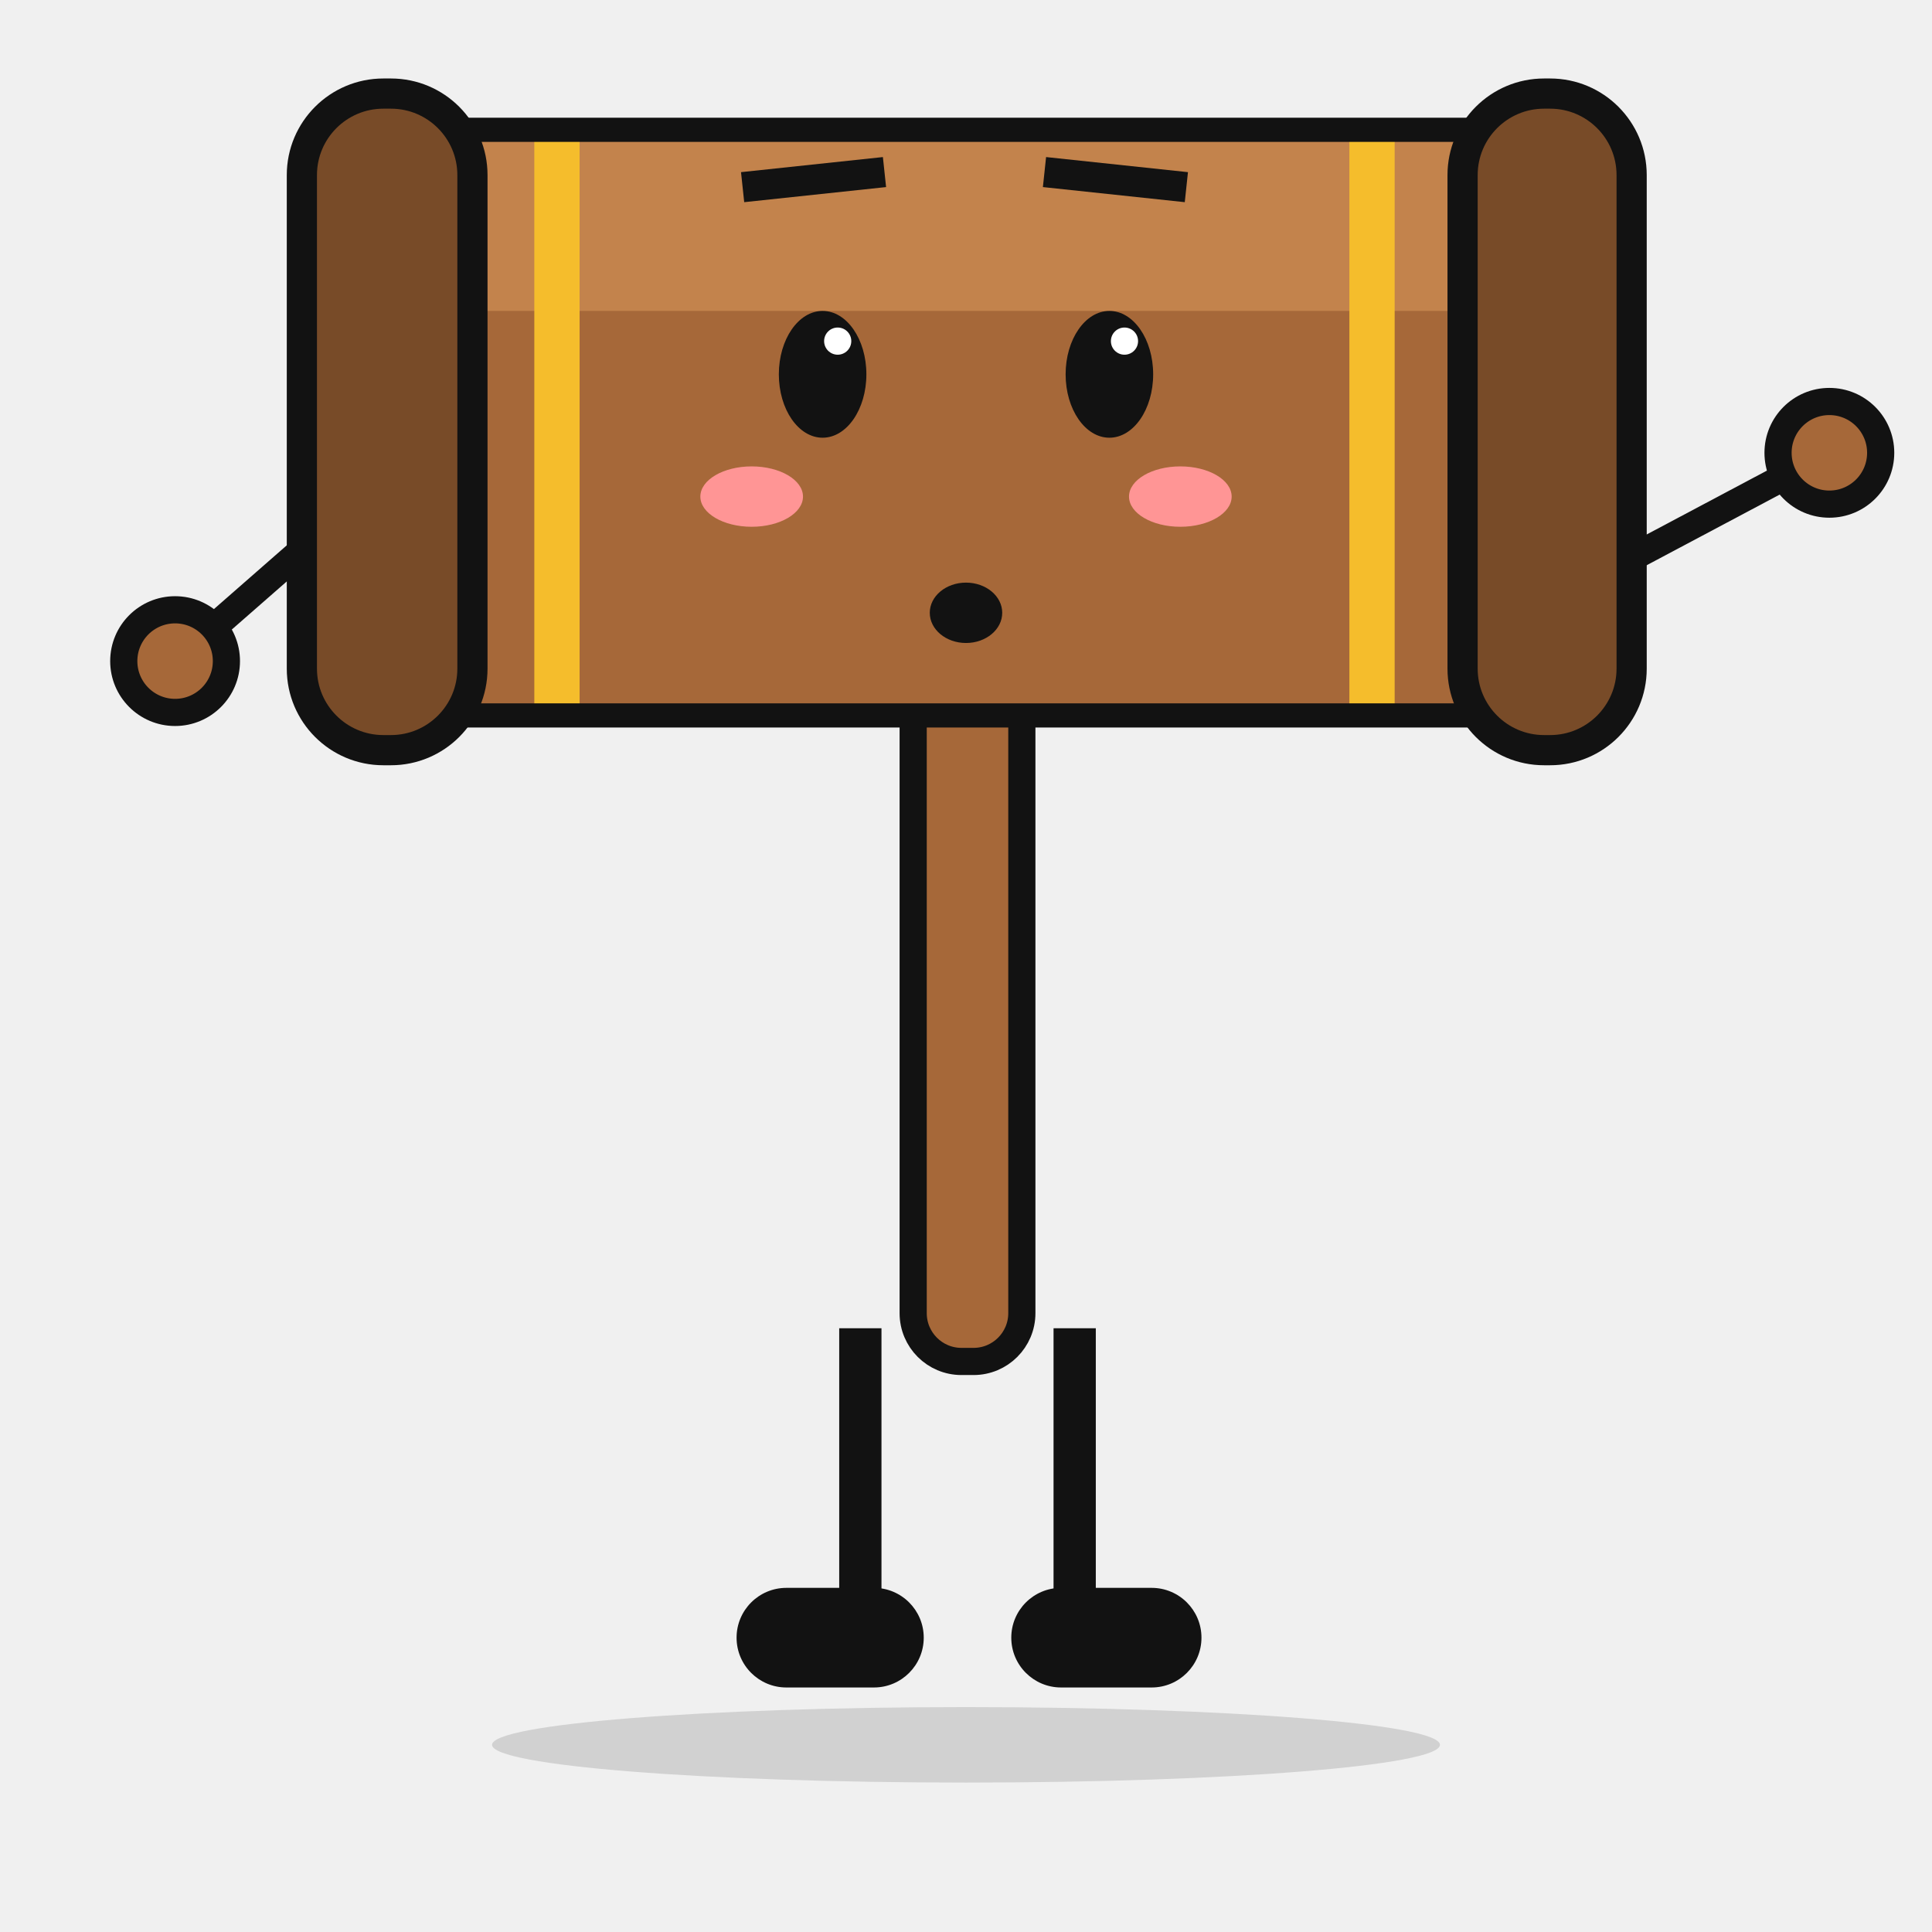
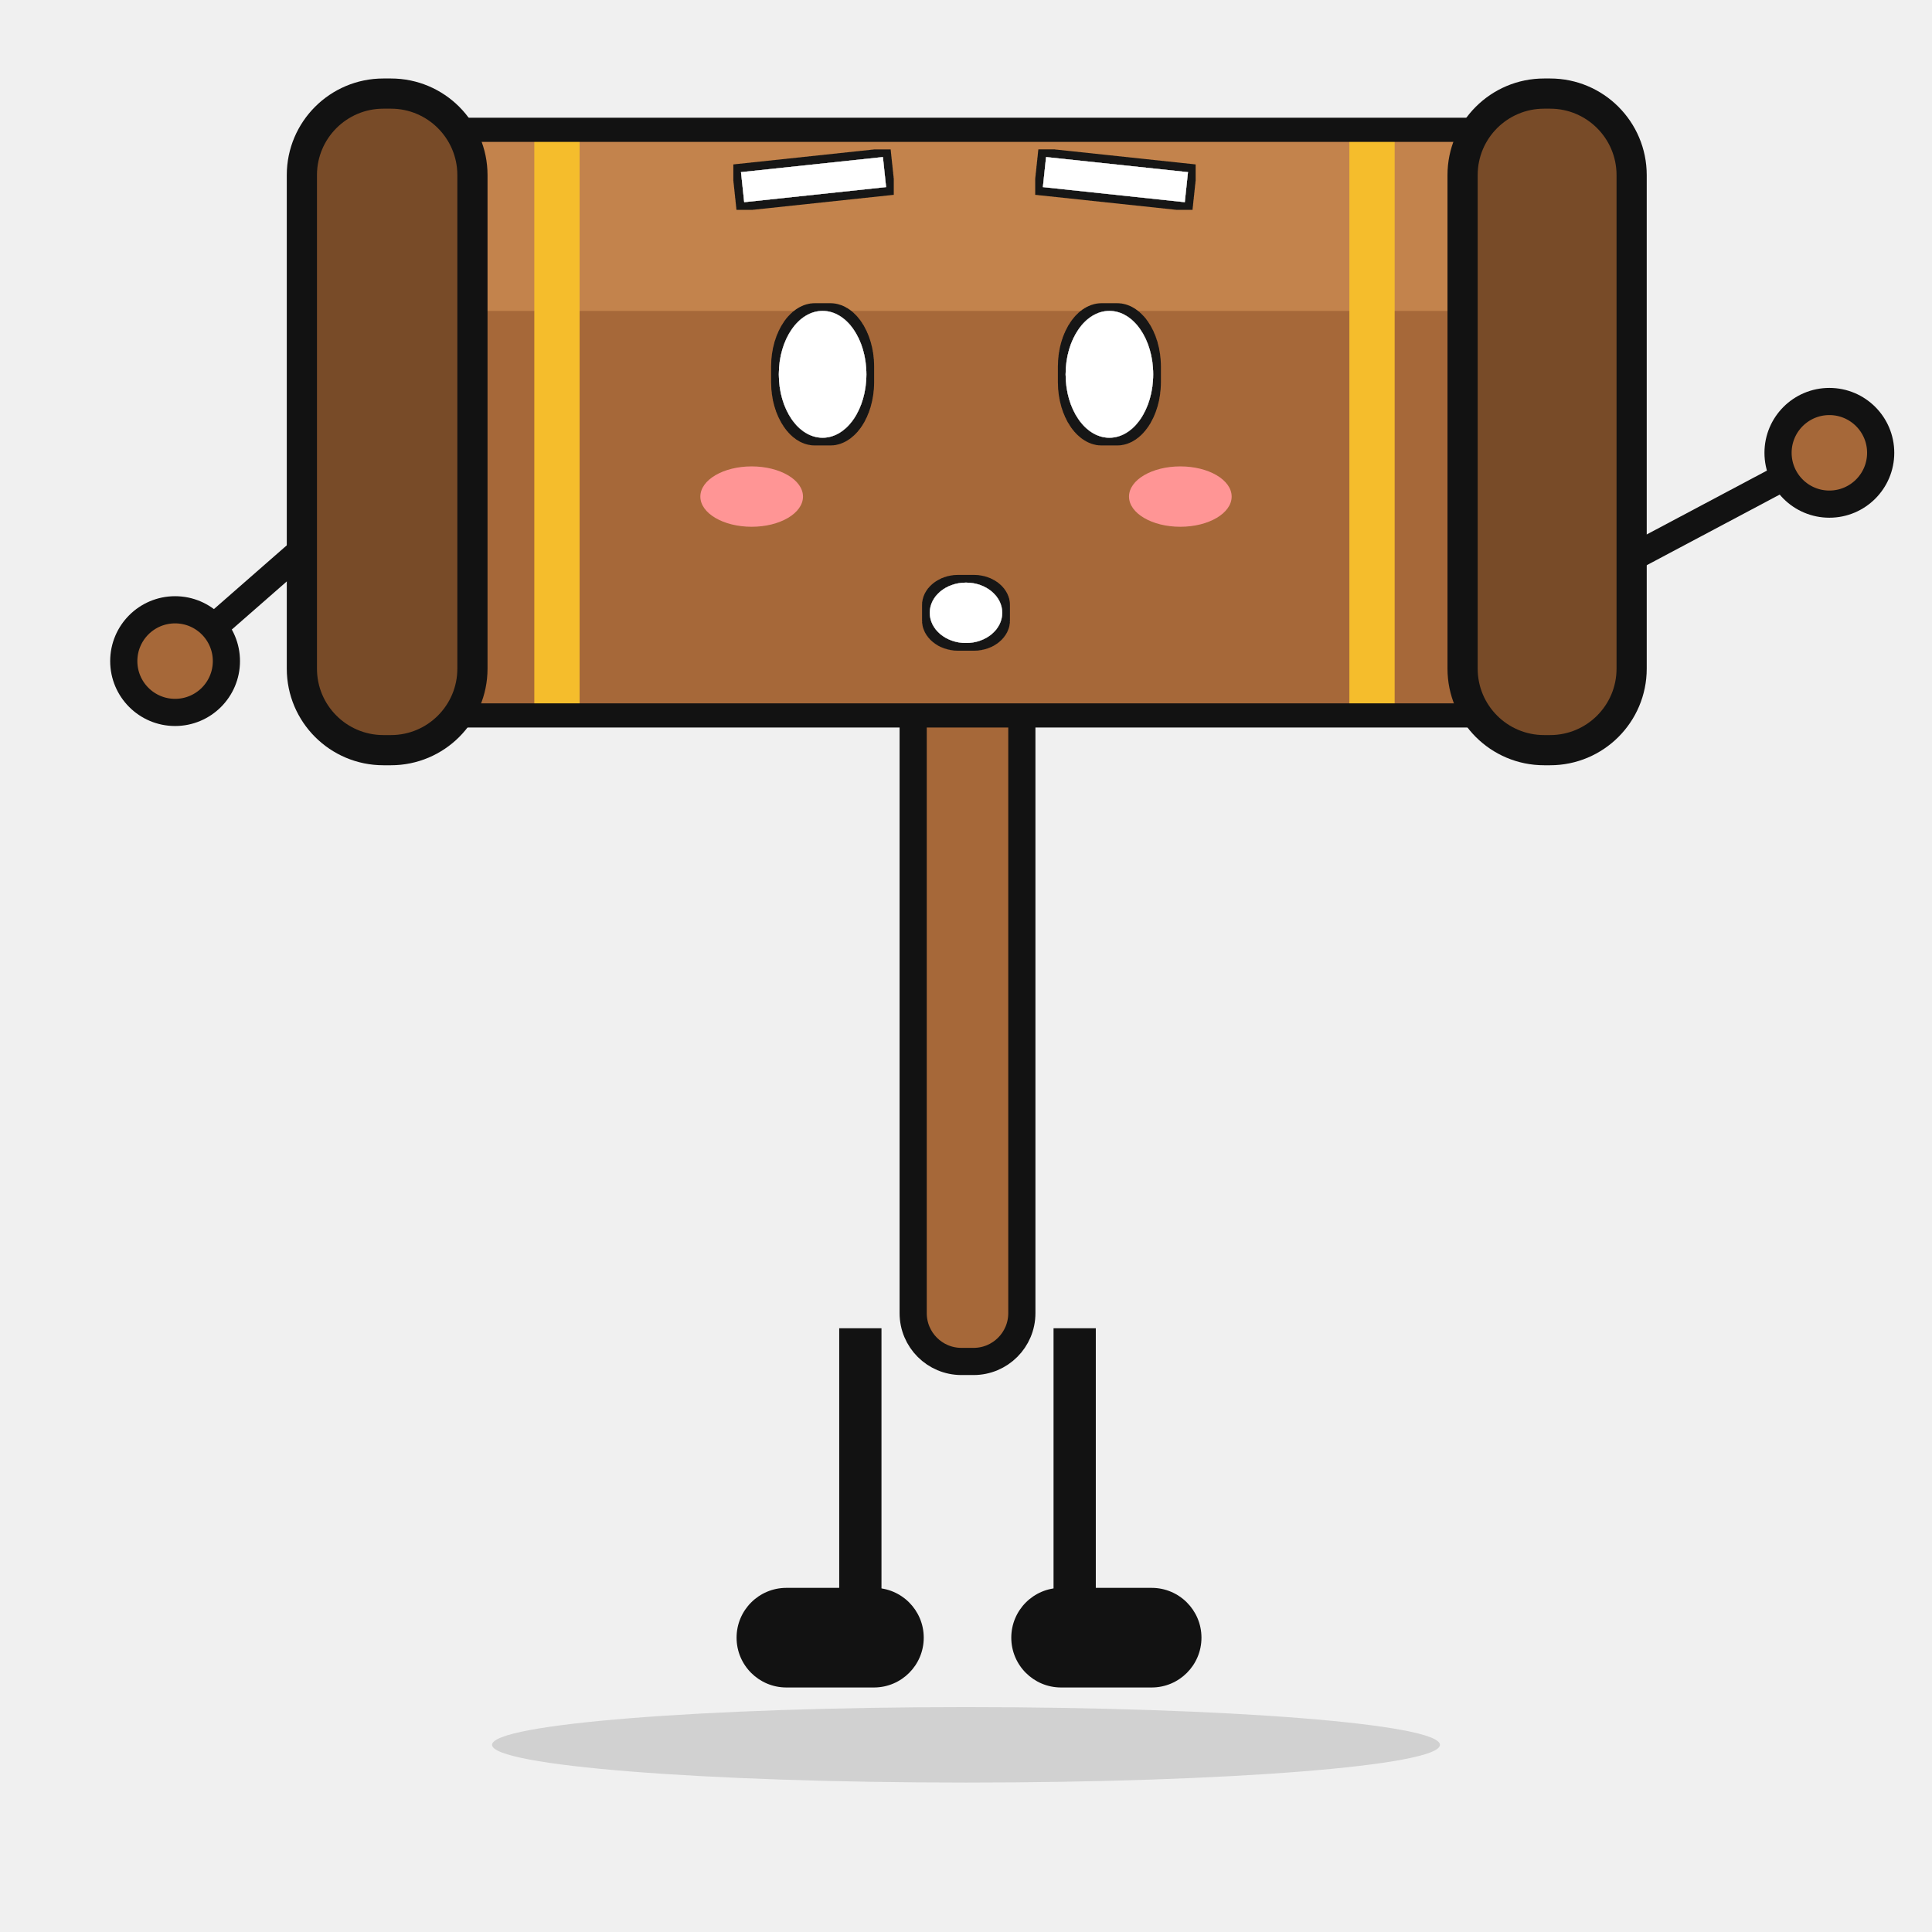
<svg xmlns="http://www.w3.org/2000/svg" viewBox="0 0 640 640" width="640" height="640">
+   <defs>
+     <filter id="kontur" x="-20%" y="-20%" width="140%" height="140%">
+       <feMorphology in="SourceAlpha" operator="dilate" radius="3.5" result="d" />
+       <feFlood flood-color="#121212" />
+       <feComposite in2="d" operator="in" result="o" />
+       <feMerge>
+         <feMergeNode in="o" />
+         <feMergeNode in="SourceGraphic" />
+       </feMerge>
+     </filter>
+   </defs>
  <ellipse id="shadow" cx="320" cy="578" rx="157" ry="12.5" fill="#000" opacity=".13" />
  <g id="legs">
    <rect x="278" y="440" width="14" height="92" fill="#121212" />
    <rect x="349" y="440" width="14" height="92" fill="#121212" />
    <rect x="244" y="526" width="62" height="33" rx="16.5" fill="#121212" />
    <rect x="335" y="526" width="63" height="33" rx="16.5" fill="#121212" />
  </g>
  <rect id="handle" x="302.5" y="225" width="36" height="226" rx="16" fill="#A66839" stroke="#121212" stroke-width="9" stroke-linejoin="round" stroke-linecap="round" />
  <g id="arm-l">
    <path d="M98 184 L58 219" stroke="#121212" stroke-width="9" stroke-linecap="round" />
    <circle cx="58" cy="219" r="17" fill="#A66839" stroke="#121212" stroke-width="9" stroke-linejoin="round" stroke-linecap="round" />
  </g>
  <g id="arm-r">
    <path d="M542 184 L606 150" stroke="#121212" stroke-width="9" stroke-linecap="round" />
    <circle cx="606" cy="150" r="17" fill="#A66839" stroke="#121212" stroke-width="9" stroke-linejoin="round" stroke-linecap="round" />
  </g>
  <g id="head">
    <rect x="140" y="43" width="360" height="194" fill="#A66839" />
    <rect x="140" y="43" width="360" height="60" fill="#C3834C" />
    <rect x="177" y="43" width="15" height="194" fill="#F5BD2C" />
    <rect x="447" y="43" width="15" height="194" fill="#F5BD2C" />
    <rect x="140" y="43" width="360" height="194" fill="none" stroke="#121212" stroke-width="8" stroke-linejoin="round" stroke-linecap="round" />
    <rect x="100" y="31" width="56.5" height="217.5" rx="27" fill="#784B28" stroke="#121212" stroke-width="10" stroke-linejoin="round" stroke-linecap="round" />
    <rect x="484.5" y="31" width="56" height="217.5" rx="27" fill="#784B28" stroke="#121212" stroke-width="10" stroke-linejoin="round" stroke-linecap="round" />
  </g>
  <g id="cheeks">
    <ellipse cx="249" cy="164.5" rx="17" ry="10" fill="#FF9595" />
    <ellipse cx="391" cy="164.5" rx="17" ry="10" fill="#FF9595" />
  </g>
-   <g id="brows" stroke="#121212" stroke-width="10" stroke-linecap="butt">
-     <path d="M246 62 L293 57" />
-     <path d="M346 57 L393 62" />
-   </g>
-   <g id="eyes">
-     <ellipse cx="272.5" cy="124" rx="14.5" ry="21" fill="#121212" />
-     <circle cx="277.5" cy="113" r="4.5" fill="#fff" />
-     <ellipse cx="367.5" cy="124" rx="14.5" ry="21" fill="#121212" />
-     <circle cx="372.5" cy="113" r="4.5" fill="#fff" />
-   </g>
-   <g id="mouth">
-     <ellipse cx="320" cy="203" rx="12" ry="10" fill="#121212" />
+   <g id="face" filter="url(#kontur)">
+     <g id="brows" stroke="#FFFFFF" stroke-width="10" stroke-linecap="butt">
+       <path d="M246 62 L293 57" />
+       <path d="M346 57 L393 62" />
+     </g>
+     <g id="eyes">
+       <ellipse cx="272.5" cy="124" rx="14.5" ry="21" fill="#FFFFFF" />
+       <ellipse cx="367.5" cy="124" rx="14.5" ry="21" fill="#FFFFFF" />
+     </g>
+     <g id="mouth">
+       <ellipse cx="320" cy="203" rx="12" ry="10" fill="#FFFFFF" />
+     </g>
  </g>
</svg>
